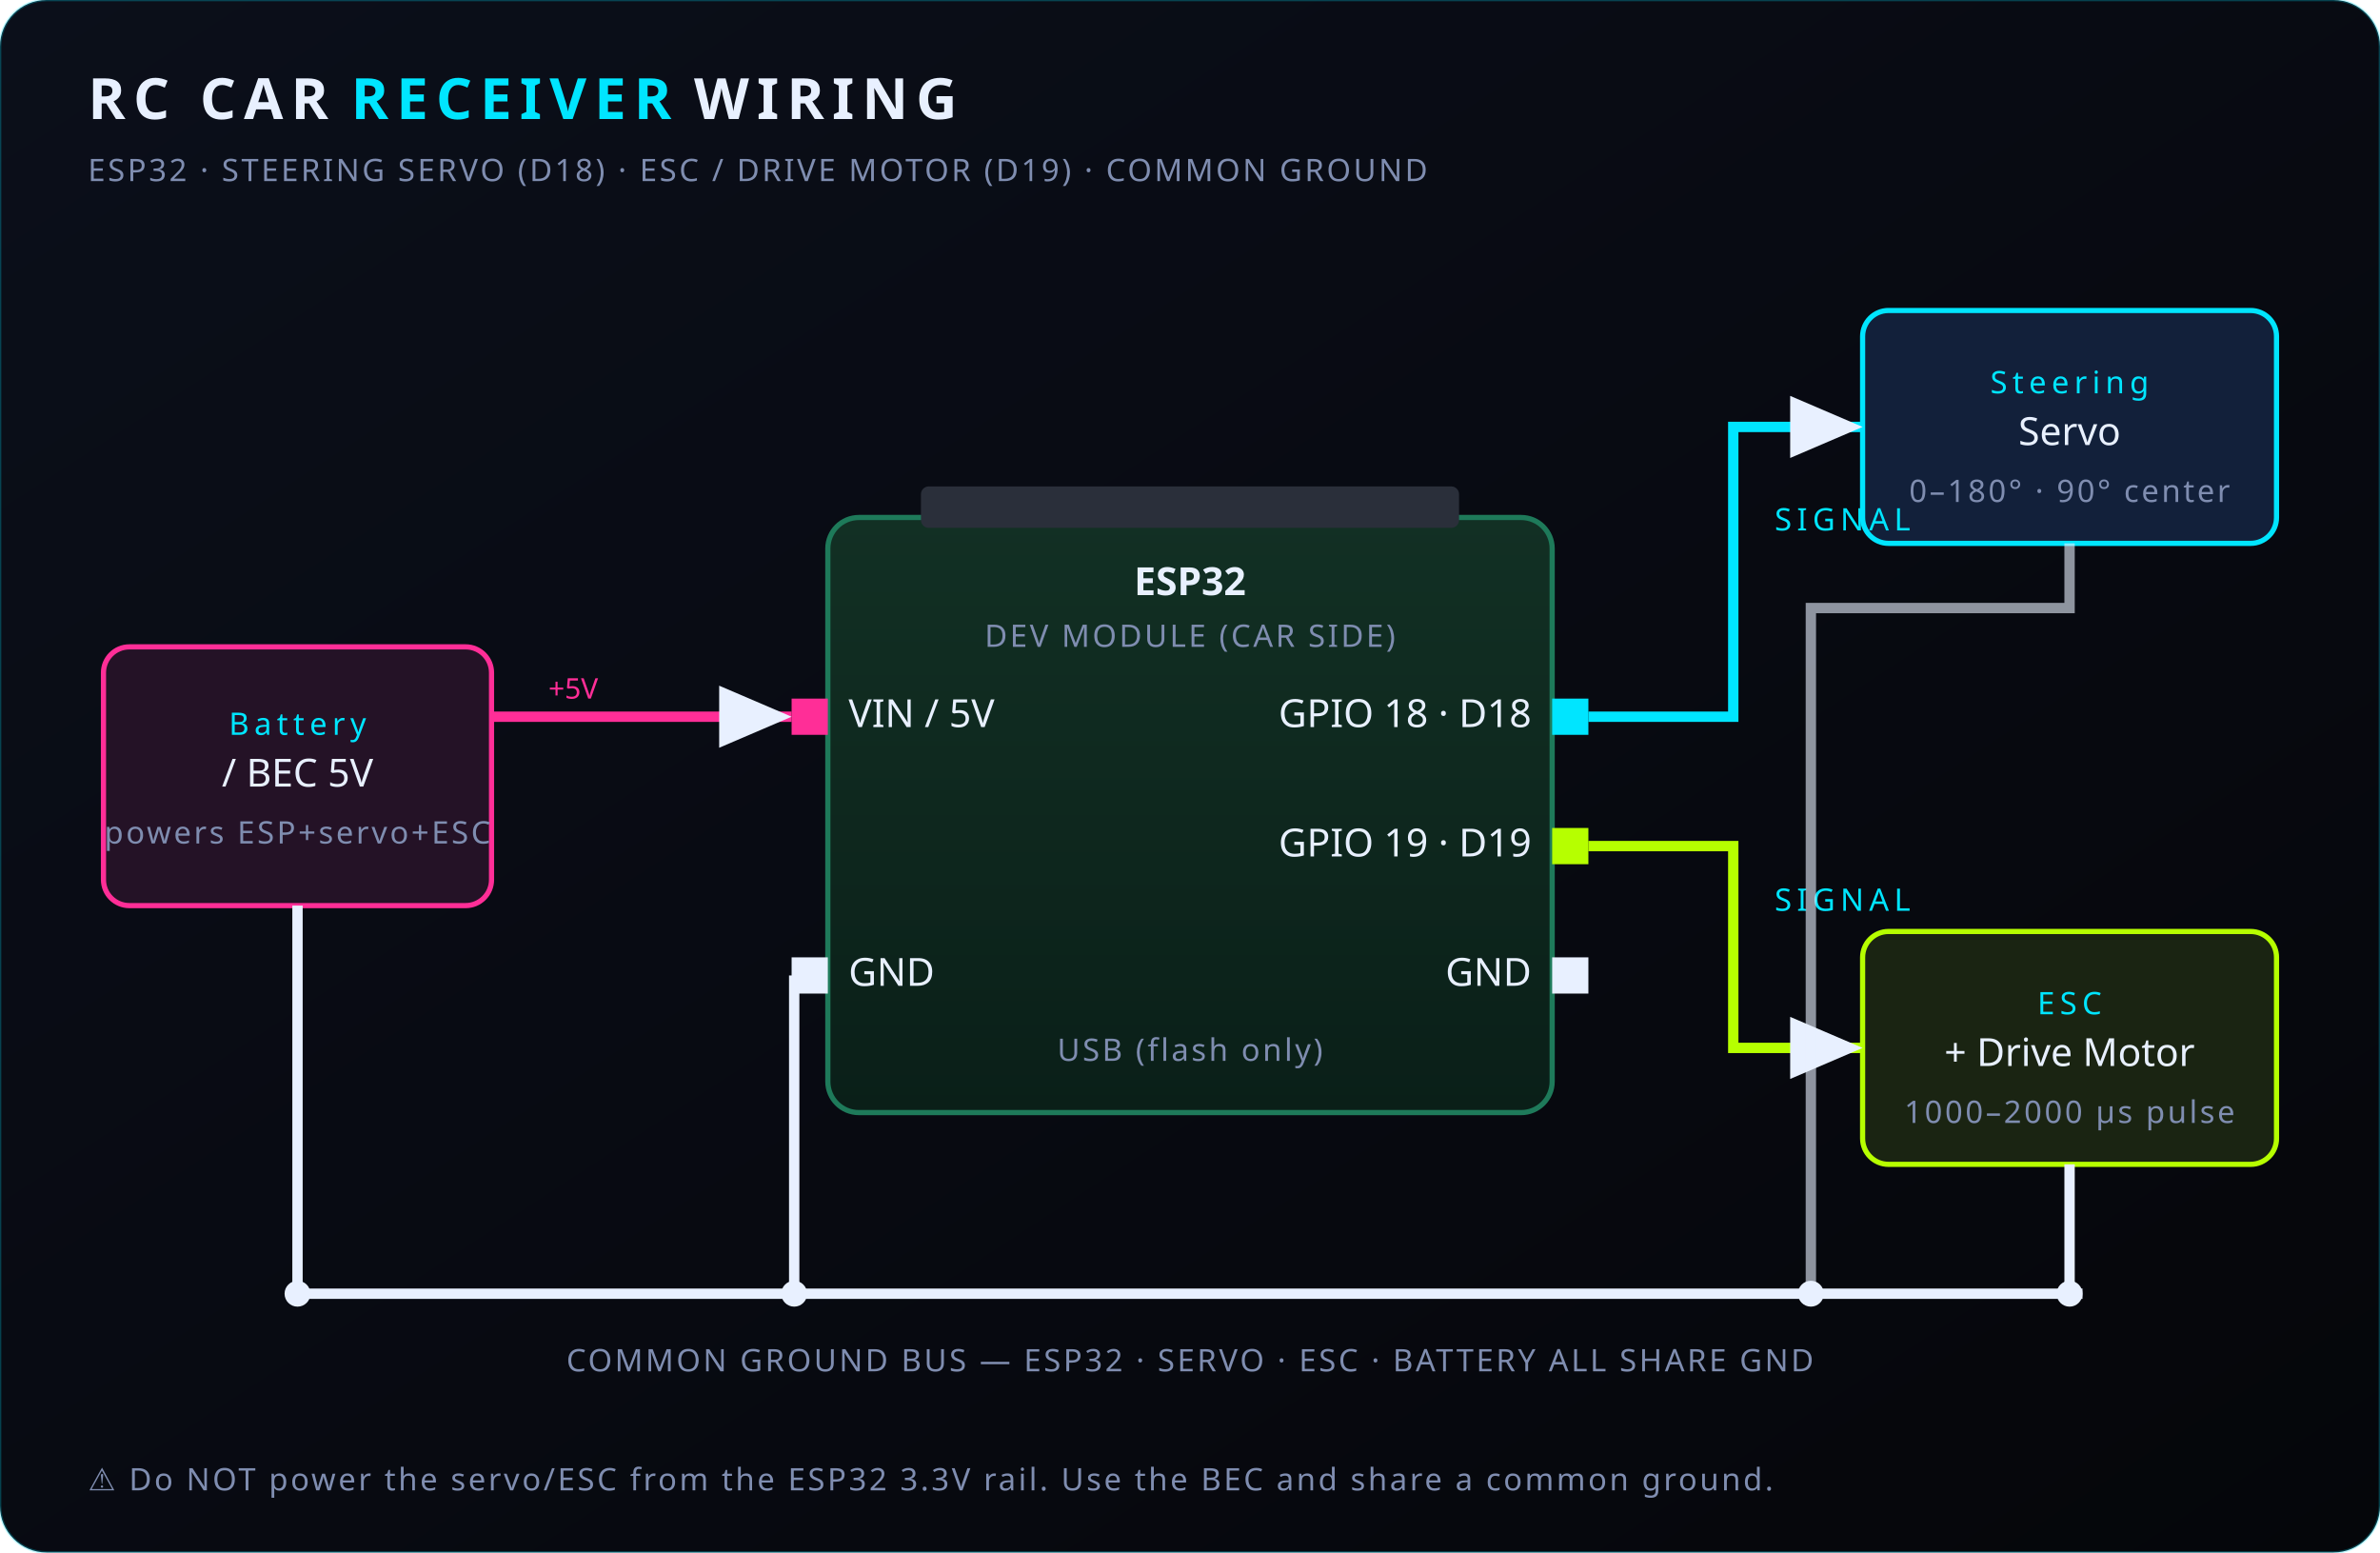
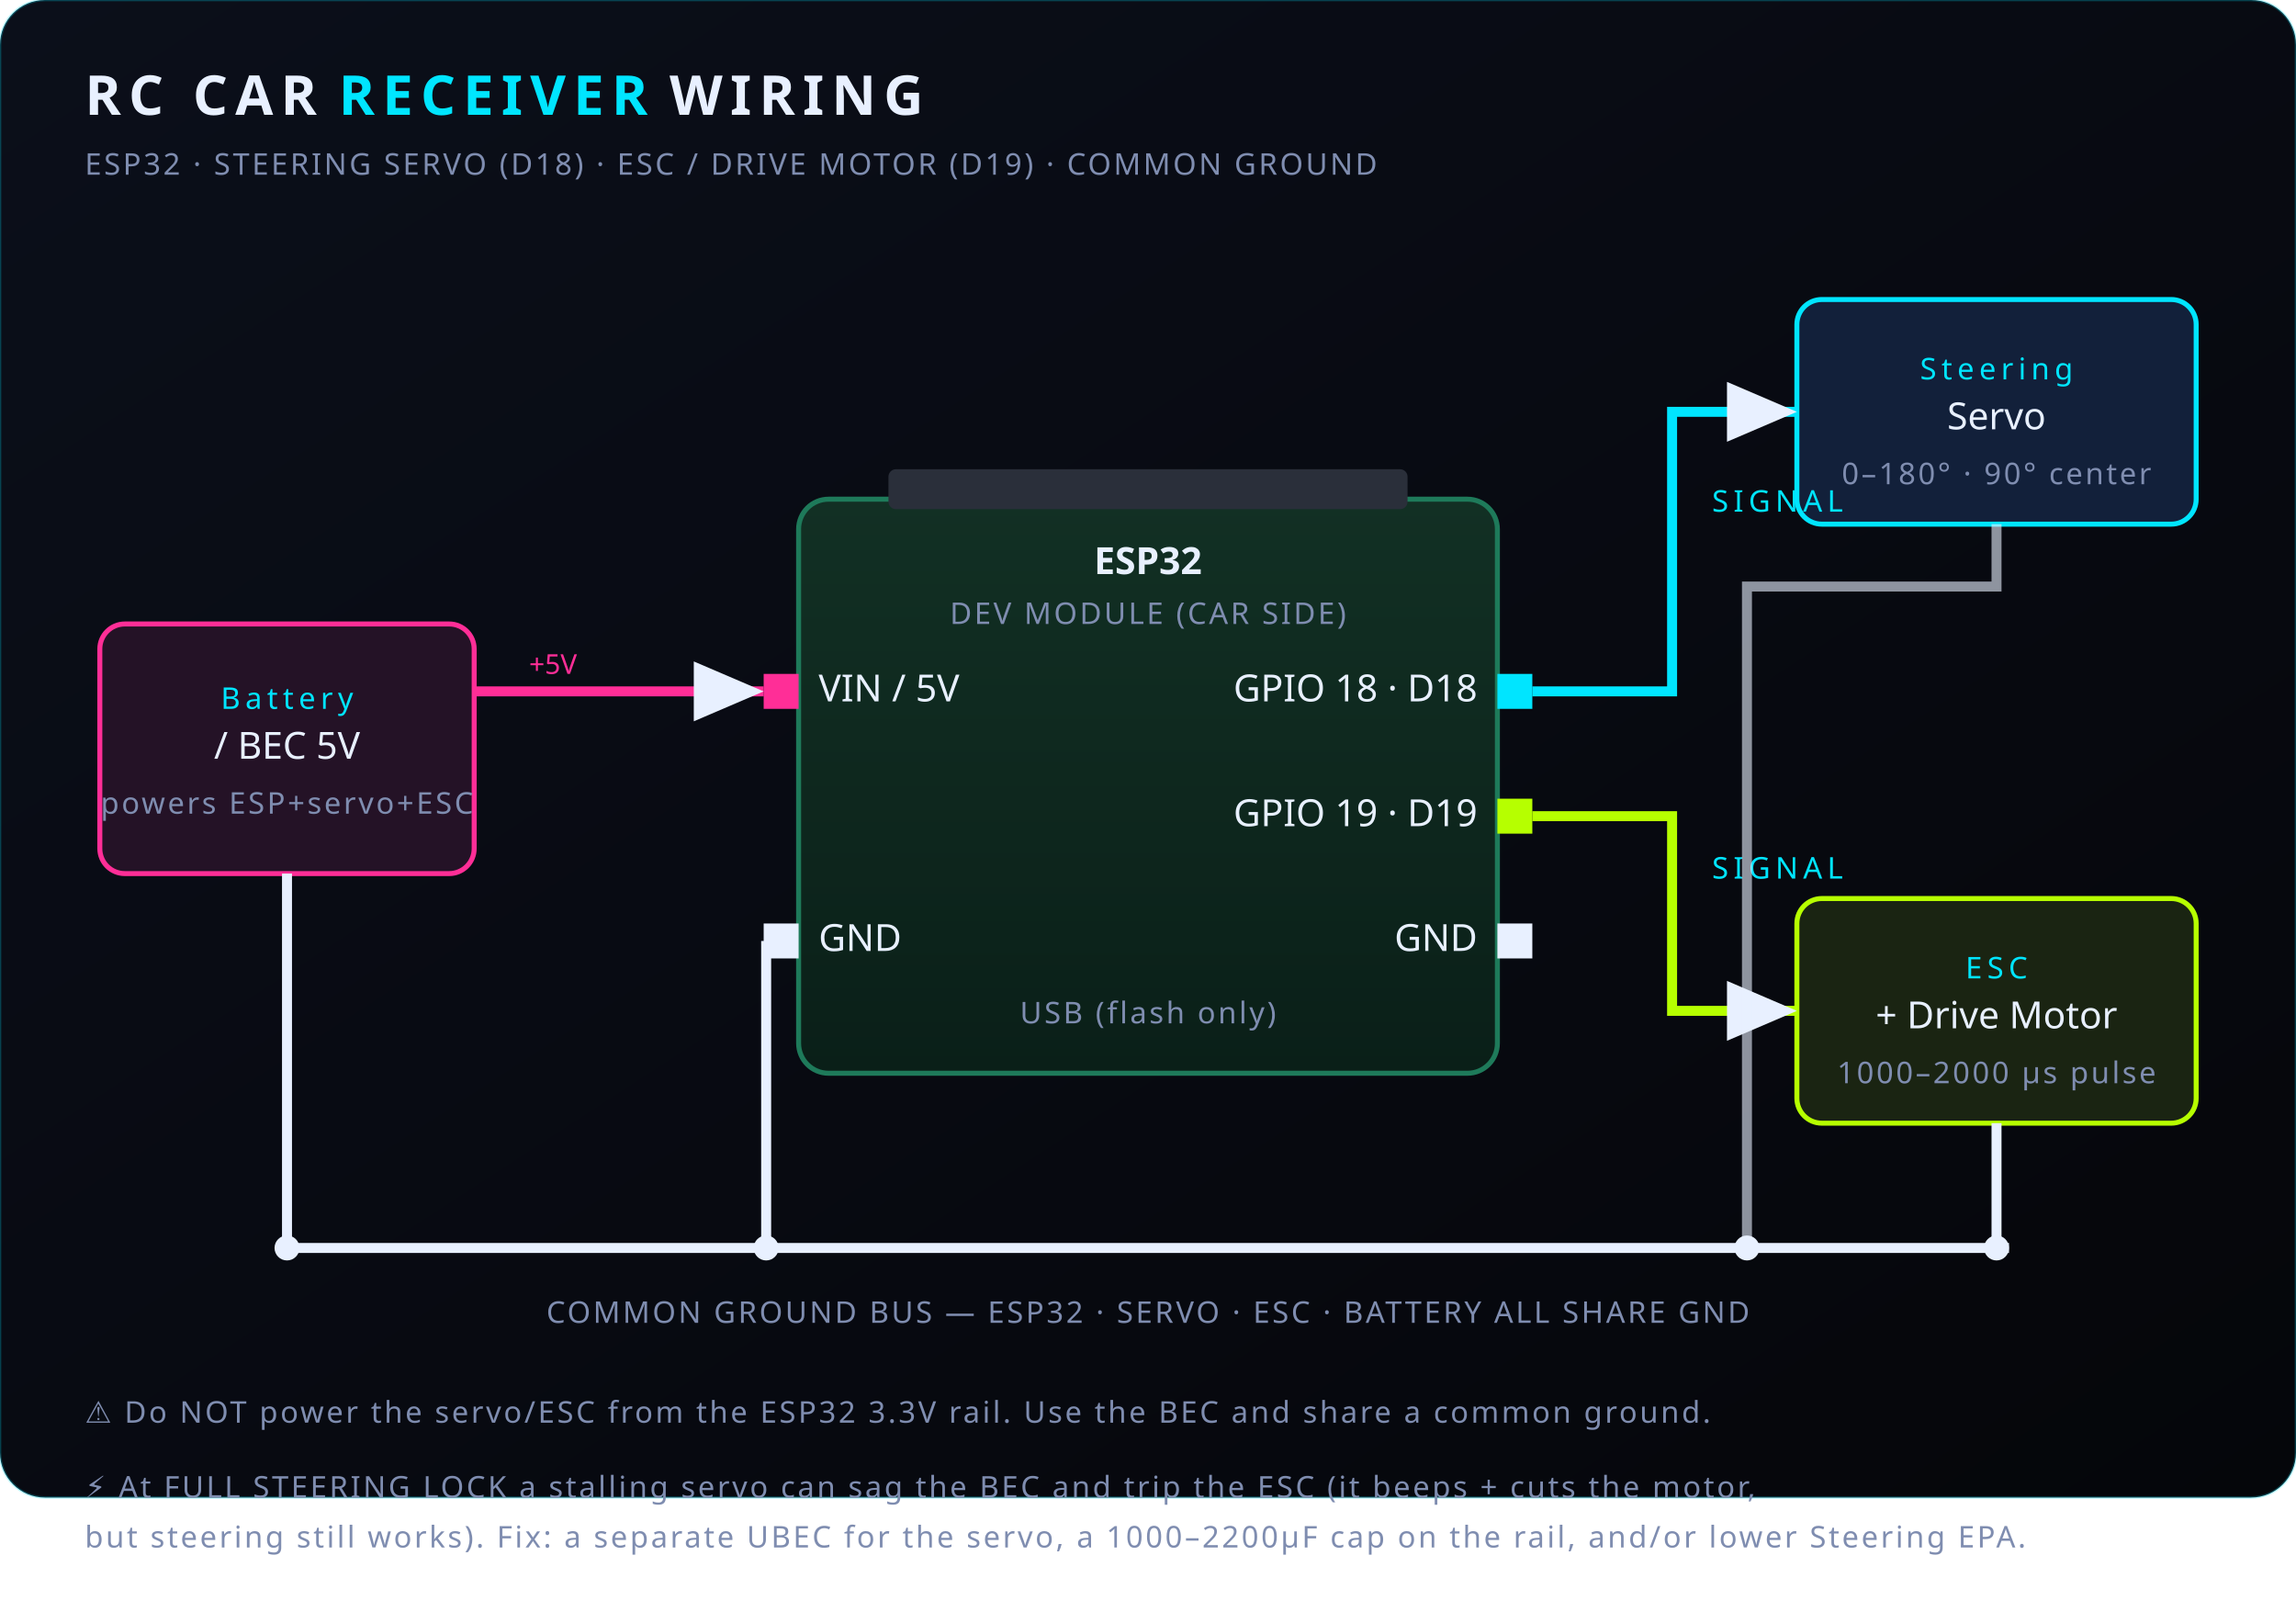
- <svg xmlns="http://www.w3.org/2000/svg" viewBox="0 0 920 600" font-family="Segoe UI, Rajdhani, system-ui, sans-serif">
+ <svg xmlns="http://www.w3.org/2000/svg" viewBox="0 0 920 650" font-family="Segoe UI, Rajdhani, system-ui, sans-serif">
  <defs>
    <linearGradient id="bg" x1="0" y1="0" x2="1" y2="1">
      <stop offset="0" stop-color="#0b0f1a" />
      <stop offset="1" stop-color="#05060a" />
    </linearGradient>
    <linearGradient id="board" x1="0" y1="0" x2="0" y2="1">
      <stop offset="0" stop-color="#123024" />
      <stop offset="1" stop-color="#0a1f18" />
    </linearGradient>
    <linearGradient id="fill" x1="0" y1="0" x2="1" y2="0">
      <stop offset="0" stop-color="#00e5ff" />
      <stop offset="1" stop-color="#ff2e97" />
    </linearGradient>
    <marker id="arrow" markerWidth="10" markerHeight="10" refX="7" refY="3" orient="auto" markerUnits="strokeWidth">
      <path d="M0,0 L7,3 L0,6 Z" fill="#e8f0ff" />
    </marker>
    <style>
      .lbl   { fill:#e8f0ff; font-size:15px; }
      .lbl-s { fill:#7f8db0; font-size:12px; letter-spacing:1px; }
      .neon  { fill:#00e5ff; font-size:12px; letter-spacing:2px; text-transform:uppercase; }
      .pin   { fill:#04060a; font-size:12px; font-weight:700; }
      .title { fill:#e8f0ff; font-size:22px; font-weight:800; letter-spacing:3px; }
      .accent{ fill:#00e5ff; }
      .mag   { fill:#ff2e97; }
      .wire  { fill:none; stroke-width:4; }
    </style>
  </defs>
  <rect x="0" y="0" width="920" height="600" rx="18" fill="url(#bg)" stroke="rgba(0,229,255,0.25)" />
  <text x="34" y="46" class="title">RC CAR <tspan class="accent">RECEIVER</tspan> WIRING</text>
  <text x="34" y="70" class="lbl-s">ESP32 · STEERING SERVO (D18) · ESC / DRIVE MOTOR (D19) · COMMON GROUND</text>
  <g>
    <rect x="320" y="200" width="280" height="230" rx="12" fill="url(#board)" stroke="#1e7a5a" stroke-width="2" />
    <rect x="356" y="188" width="208" height="16" rx="3" fill="#2a2f3a" />
    <text x="460" y="230" text-anchor="middle" class="lbl" font-weight="800" font-size="20">ESP32</text>
    <text x="460" y="250" text-anchor="middle" class="lbl-s">DEV MODULE (CAR SIDE)</text>
    <text x="460" y="410" text-anchor="middle" class="lbl-s">USB (flash only)</text>
    <g>
      <rect x="600" y="270" width="14" height="14" fill="#00e5ff" />
      <text x="592" y="281" text-anchor="end" class="lbl">GPIO 18 · D18</text>
      <rect x="600" y="320" width="14" height="14" fill="#b6ff00" />
      <text x="592" y="331" text-anchor="end" class="lbl">GPIO 19 · D19</text>
      <rect x="600" y="370" width="14" height="14" fill="#e8f0ff" />
      <text x="592" y="381" text-anchor="end" class="lbl">GND</text>
    </g>
    <g>
      <rect x="306" y="270" width="14" height="14" fill="#ff2e97" />
      <text x="328" y="281" class="lbl">VIN / 5V</text>
      <rect x="306" y="370" width="14" height="14" fill="#e8f0ff" />
      <text x="328" y="381" class="lbl">GND</text>
    </g>
  </g>
  <g>
    <rect x="720" y="120" width="160" height="90" rx="10" fill="#12203a" stroke="#00e5ff" stroke-width="2" />
    <text x="800" y="152" text-anchor="middle" class="neon">Steering</text>
    <text x="800" y="172" text-anchor="middle" class="lbl">Servo</text>
    <text x="800" y="194" text-anchor="middle" class="lbl-s">0–180° · 90° center</text>
  </g>
  <path class="wire" stroke="#00e5ff" d="M614,277 H670 V165 H720" marker-end="url(#arrow)" />
  <text x="686" y="205" class="neon" font-size="11">SIGNAL</text>
  <g>
    <rect x="720" y="360" width="160" height="90" rx="10" fill="#1a2412" stroke="#b6ff00" stroke-width="2" />
    <text x="800" y="392" text-anchor="middle" class="neon" fill="#b6ff00">ESC</text>
    <text x="800" y="412" text-anchor="middle" class="lbl">+ Drive Motor</text>
    <text x="800" y="434" text-anchor="middle" class="lbl-s">1000–2000 µs pulse</text>
  </g>
  <path class="wire" stroke="#b6ff00" d="M614,327 H670 V405 H720" marker-end="url(#arrow)" />
  <text x="686" y="352" class="neon" fill="#b6ff00" font-size="11">SIGNAL</text>
  <g>
    <rect x="40" y="250" width="150" height="100" rx="10" fill="#241226" stroke="#ff2e97" stroke-width="2" />
    <text x="115" y="284" text-anchor="middle" class="neon" fill="#ff2e97">Battery</text>
    <text x="115" y="304" text-anchor="middle" class="lbl">/ BEC 5V</text>
    <text x="115" y="326" text-anchor="middle" class="lbl-s">powers ESP+servo+ESC</text>
  </g>
  <path class="wire" stroke="#ff2e97" d="M190,277 H306" marker-end="url(#arrow)" />
  <text x="212" y="270" class="mag" font-size="11">+5V</text>
  <g>
    <line x1="115" y1="500" x2="805" y2="500" stroke="#e8f0ff" stroke-width="4" />
    <text x="460" y="530" text-anchor="middle" class="lbl-s">COMMON GROUND BUS — ESP32 · SERVO · ESC · BATTERY ALL SHARE GND</text>
    <path class="wire" stroke="#e8f0ff" d="M115,350 V500" />
    <path class="wire" stroke="#e8f0ff" d="M307,377 V500" />
    <path class="wire" stroke="#e8f0ff" d="M800,450 V500" />
    <path class="wire" stroke="#e8f0ff" d="M800,210 V235 H700 V500" opacity="0.6" />
    <circle cx="115" cy="500" r="5" fill="#e8f0ff" />
    <circle cx="307" cy="500" r="5" fill="#e8f0ff" />
    <circle cx="700" cy="500" r="5" fill="#e8f0ff" />
    <circle cx="800" cy="500" r="5" fill="#e8f0ff" />
  </g>
-   <text x="34" y="576" class="lbl-s" fill="#ffb020">⚠ Do NOT power the servo/ESC from the ESP32 3.3V rail. Use the BEC and share a common ground.</text>
+   <text x="34" y="570" class="lbl-s" fill="#ffb020">⚠ Do NOT power the servo/ESC from the ESP32 3.3V rail. Use the BEC and share a common ground.</text>
+   <text x="34" y="600" class="lbl-s" fill="#ffb020">⚡ At FULL STEERING LOCK a stalling servo can sag the BEC and trip the ESC (it beeps + cuts the motor,</text>
+   <text x="34" y="620" class="lbl-s" fill="#ffb020">   but steering still works). Fix: a separate UBEC for the servo, a 1000–2200µF cap on the rail, and/or lower Steering EPA.</text>
</svg>
